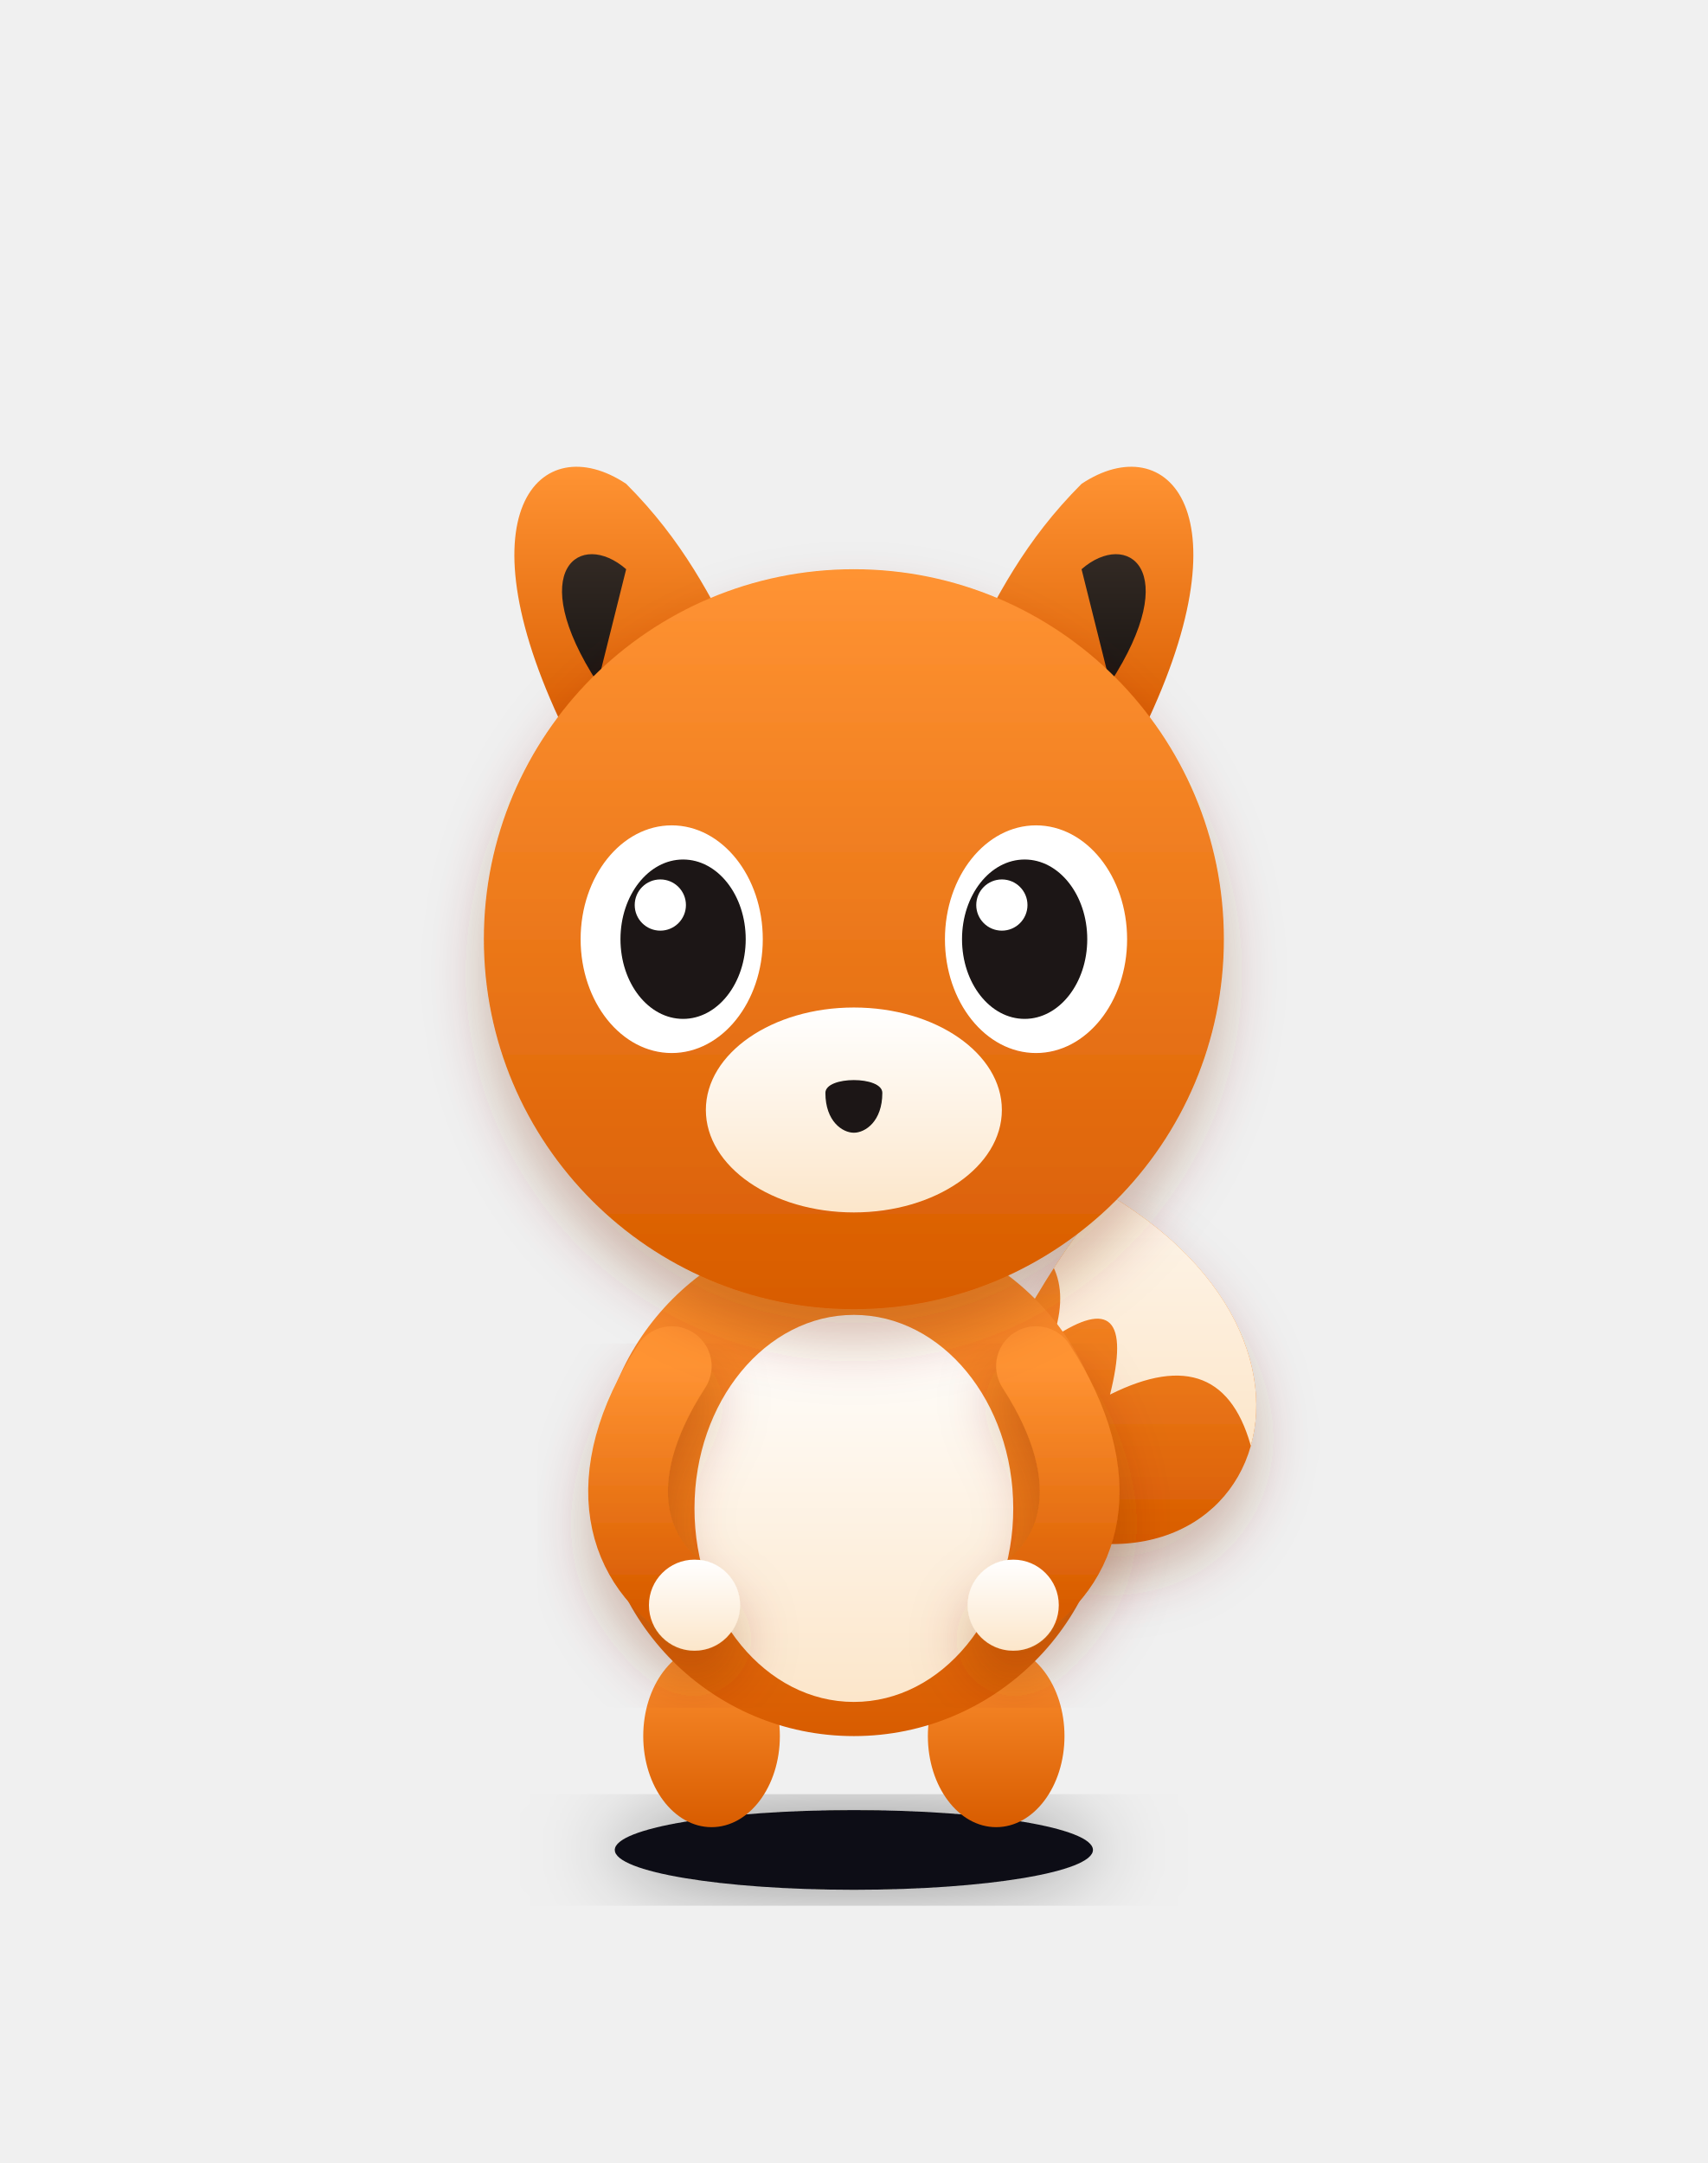
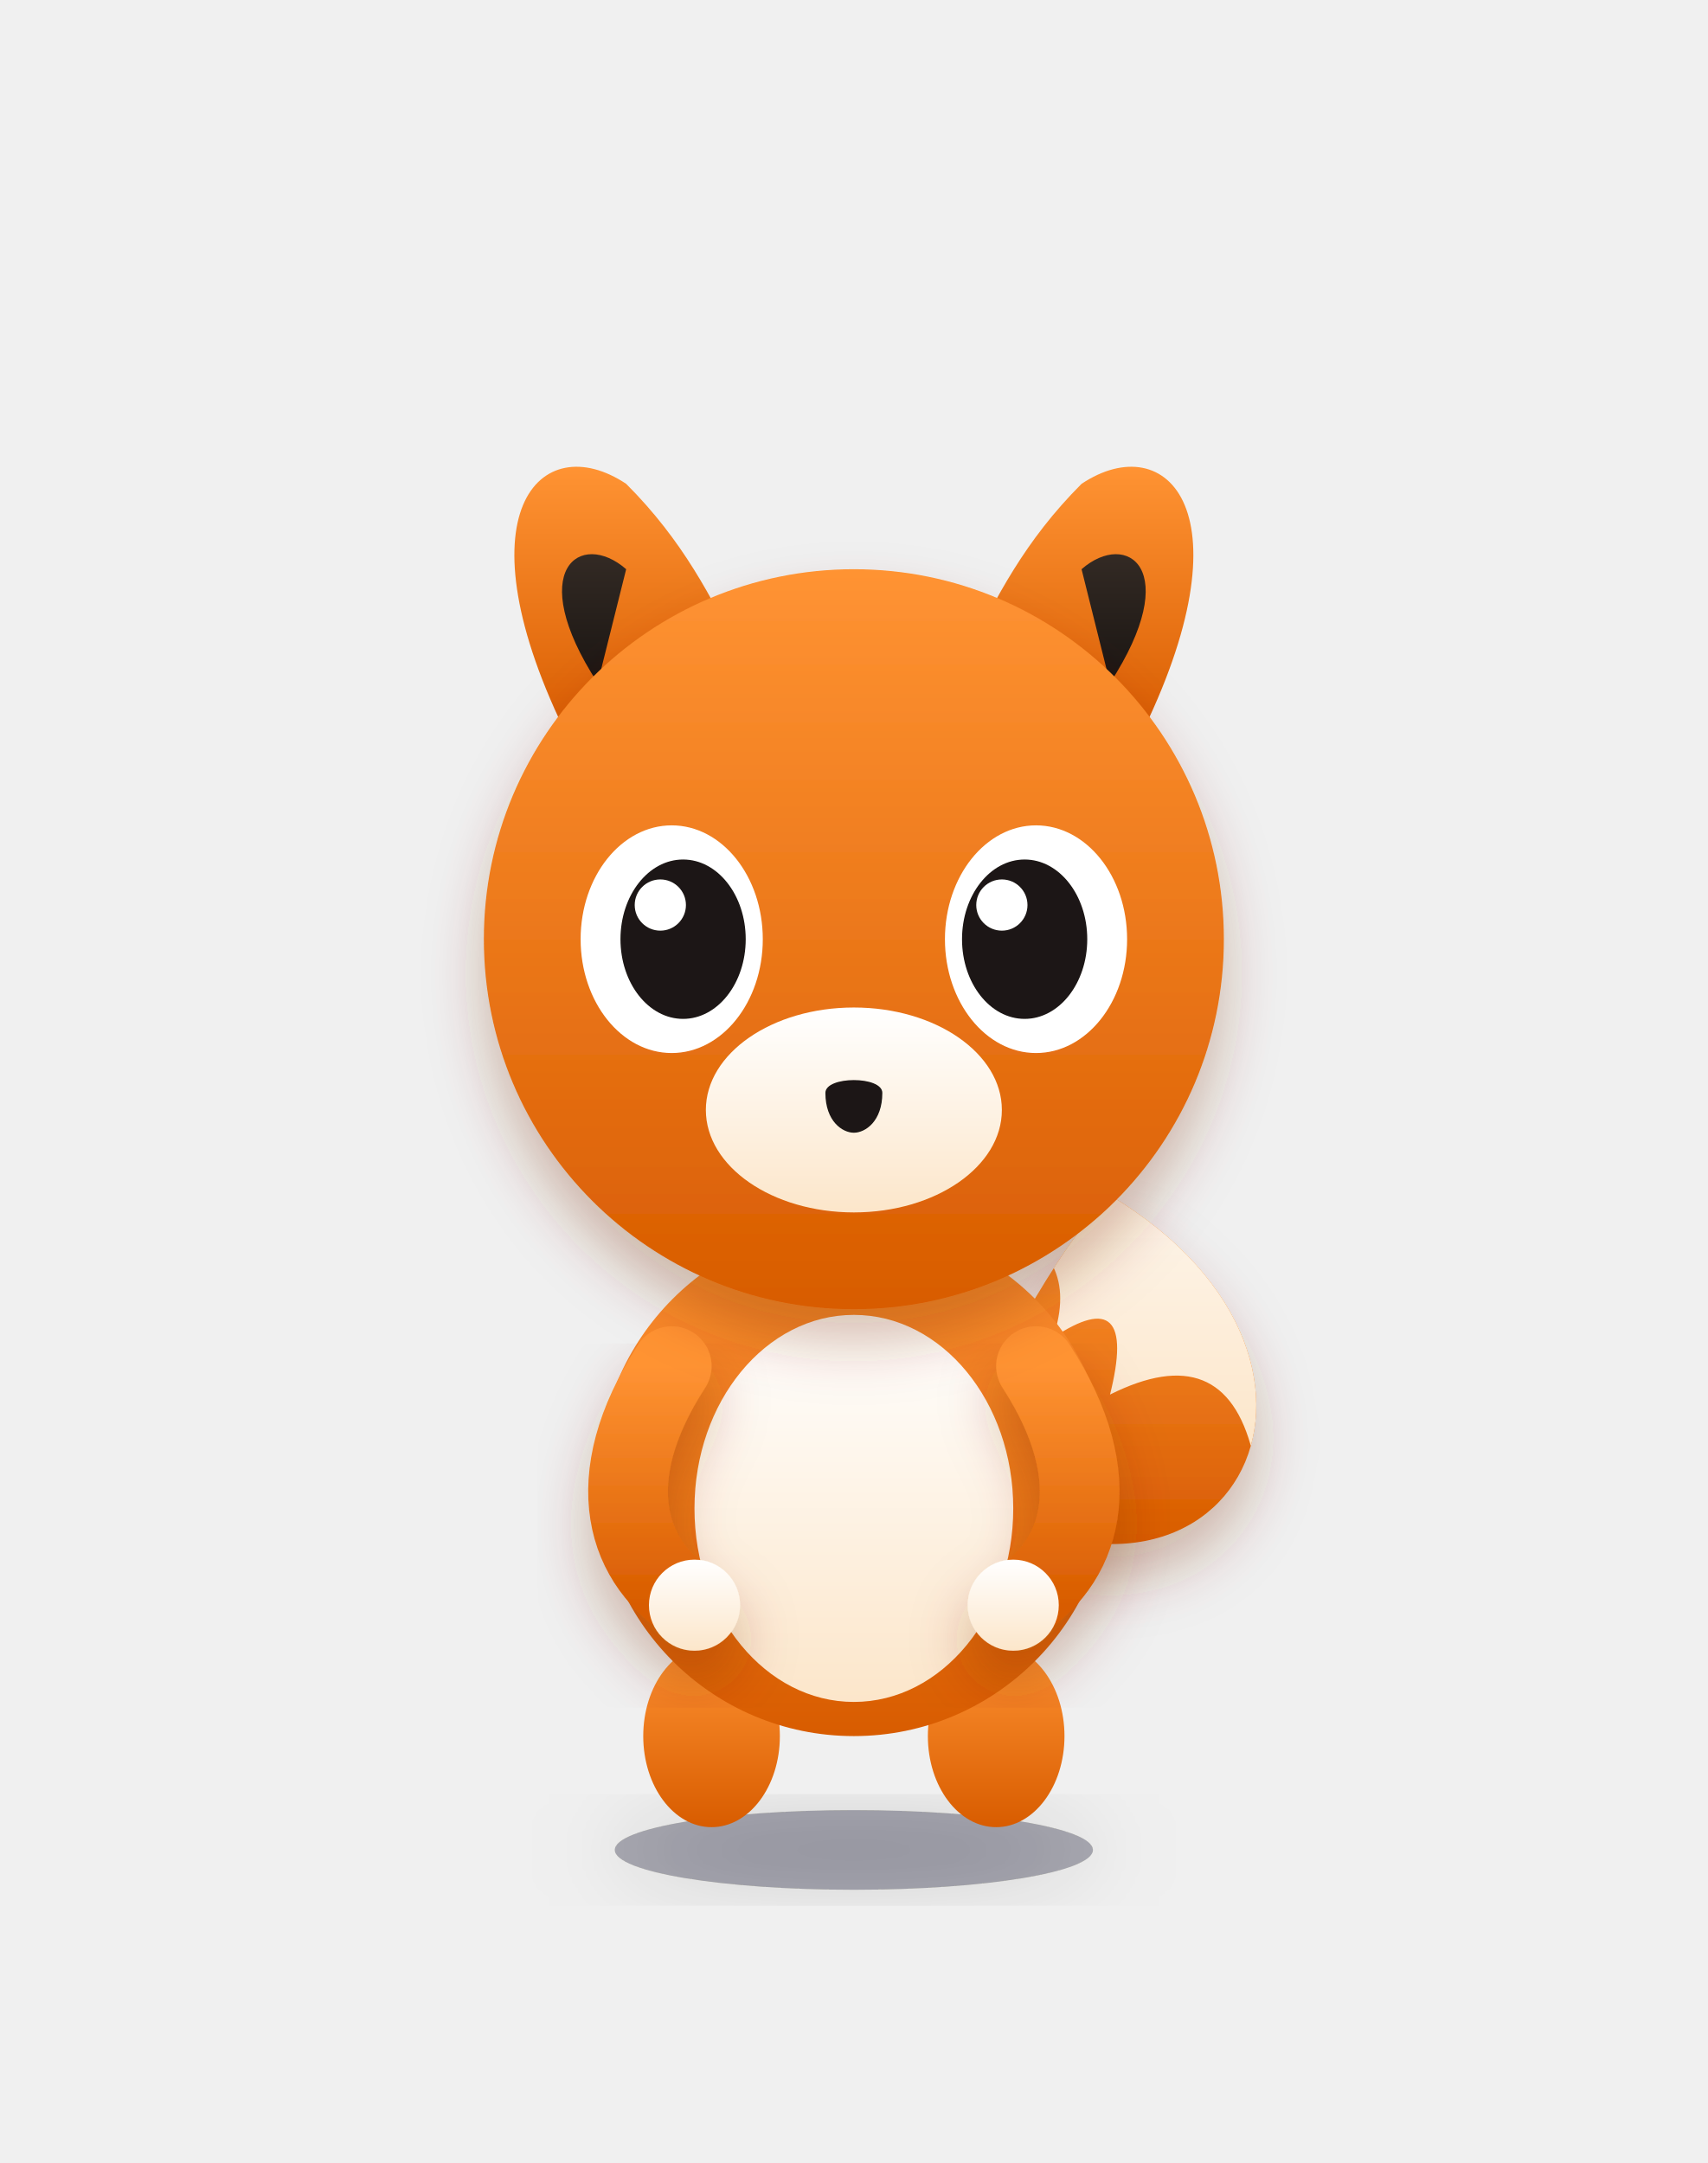
<svg xmlns="http://www.w3.org/2000/svg" viewBox="0 0 300 380" width="180" height="228" role="img">
  <defs>
    <linearGradient id="furGrad-hatchling-healthy" x1="0%" y1="0%" x2="0%" y2="100%">
      <stop offset="0%" stop-color="#FF9333" />
      <stop offset="100%" stop-color="#D85C00" />
    </linearGradient>
    <linearGradient id="bellyGrad-hatchling-healthy" x1="0%" y1="0%" x2="0%" y2="100%">
      <stop offset="0%" stop-color="#FFFFFF" />
      <stop offset="100%" stop-color="#FCE6CA" />
    </linearGradient>
    <linearGradient id="earDark-hatchling-healthy" x1="0%" y1="0%" x2="0%" y2="100%">
      <stop offset="0%" stop-color="#332A24" />
      <stop offset="100%" stop-color="#1A1512" />
    </linearGradient>
    <filter id="softShadow-hatchling-healthy" x="-20%" y="-20%" width="140%" height="140%">
      <feDropShadow dx="0" dy="6" stdDeviation="5" flood-color="#7A2D00" flood-opacity="0.3" />
    </filter>
    <filter id="groundShadow-hatchling-healthy" x="-20%" y="-20%" width="140%" height="140%">
      <feDropShadow dx="0" dy="0" stdDeviation="8" flood-color="#000000" flood-opacity="0.5" />
    </filter>
    <path id="tailShapeBaby-hatchling-healthy" d="M 165 260 C 215 295, 245 240, 195 210 C 185 220, 175 240, 165 260 Z" />
    <clipPath id="tailClipBaby-hatchling-healthy">
      <use href="#tailShapeBaby-hatchling-healthy" />
    </clipPath>
  </defs>
-   <ellipse cx="150" cy="325" rx="42" ry="7" fill="#111115" filter="url(#groundShadow-hatchling-healthy)" />
+   <ellipse cx="150" cy="325" rx="42" ry="7" fill="#111115" fill-opacity="0.3" filter="url(#groundShadow-hatchling-healthy)" />
  <g filter="url(#softShadow-hatchling-healthy)">
    <use href="#tailShapeBaby-hatchling-healthy" fill="url(#furGrad-hatchling-healthy)" />
    <path d="M 175 215 Q 190 220 185 235 Q 200 225 195 245 Q 215 235 220 255 L 260 255 L 260 180 L 175 180 Z" fill="url(#bellyGrad-hatchling-healthy)" clip-path="url(#tailClipBaby-hatchling-healthy)" />
  </g>
  <g>
    <path d="M 100 130 C 80 90, 95 75, 110 85 C 120 95, 125 105, 130 115 Z" fill="url(#furGrad-hatchling-healthy)" />
    <path d="M 105 120 C 92 100, 102 93, 110 100 Z" fill="url(#earDark-hatchling-healthy)" />
    <path d="M 200 130 C 220 90, 205 75, 190 85 C 180 95, 175 105, 170 115 Z" fill="url(#furGrad-hatchling-healthy)" />
    <path d="M 195 120 C 208 100, 198 93, 190 100 Z" fill="url(#earDark-hatchling-healthy)" />
  </g>
  <g>
    <ellipse cx="125" cy="305" rx="12" ry="16" fill="url(#furGrad-hatchling-healthy)" />
    <ellipse cx="175" cy="305" rx="12" ry="16" fill="url(#furGrad-hatchling-healthy)" />
  </g>
  <g>
    <circle cx="150" cy="260" r="45" fill="url(#furGrad-hatchling-healthy)" />
    <ellipse cx="150" cy="265" rx="28" ry="34" fill="url(#bellyGrad-hatchling-healthy)" />
  </g>
  <g filter="url(#softShadow-hatchling-healthy)">
    <path d="M 118 240 C 105 260, 110 275, 122 282" fill="none" stroke="url(#furGrad-hatchling-healthy)" stroke-width="14" stroke-linecap="round" />
    <circle cx="122" cy="282" r="8" fill="url(#bellyGrad-hatchling-healthy)" />
    <path d="M 182 240 C 195 260, 190 275, 178 282" fill="none" stroke="url(#furGrad-hatchling-healthy)" stroke-width="14" stroke-linecap="round" />
    <circle cx="178" cy="282" r="8" fill="url(#bellyGrad-hatchling-healthy)" />
  </g>
  <g filter="url(#softShadow-hatchling-healthy)">
    <circle cx="150" cy="165" r="65" fill="url(#furGrad-hatchling-healthy)" />
    <ellipse cx="150" cy="195" rx="26" ry="18" fill="url(#bellyGrad-hatchling-healthy)" />
    <path d="M 145 192 C 145 189, 155 189, 155 192 C 155 197, 152 199, 150 199 C 148 199, 145 197, 145 192 Z" fill="#1A1512" />
    <g>
      <ellipse cx="118" cy="165" rx="16" ry="20" fill="#FFFFFF" />
      <ellipse cx="120" cy="165" rx="11" ry="14" fill="#1A1512" />
      <circle cx="116" cy="159" r="4.5" fill="#FFFFFF" />
      <ellipse cx="182" cy="165" rx="16" ry="20" fill="#FFFFFF" />
      <ellipse cx="180" cy="165" rx="11" ry="14" fill="#1A1512" />
      <circle cx="176" cy="159" r="4.5" fill="#FFFFFF" />
    </g>
  </g>
</svg>
